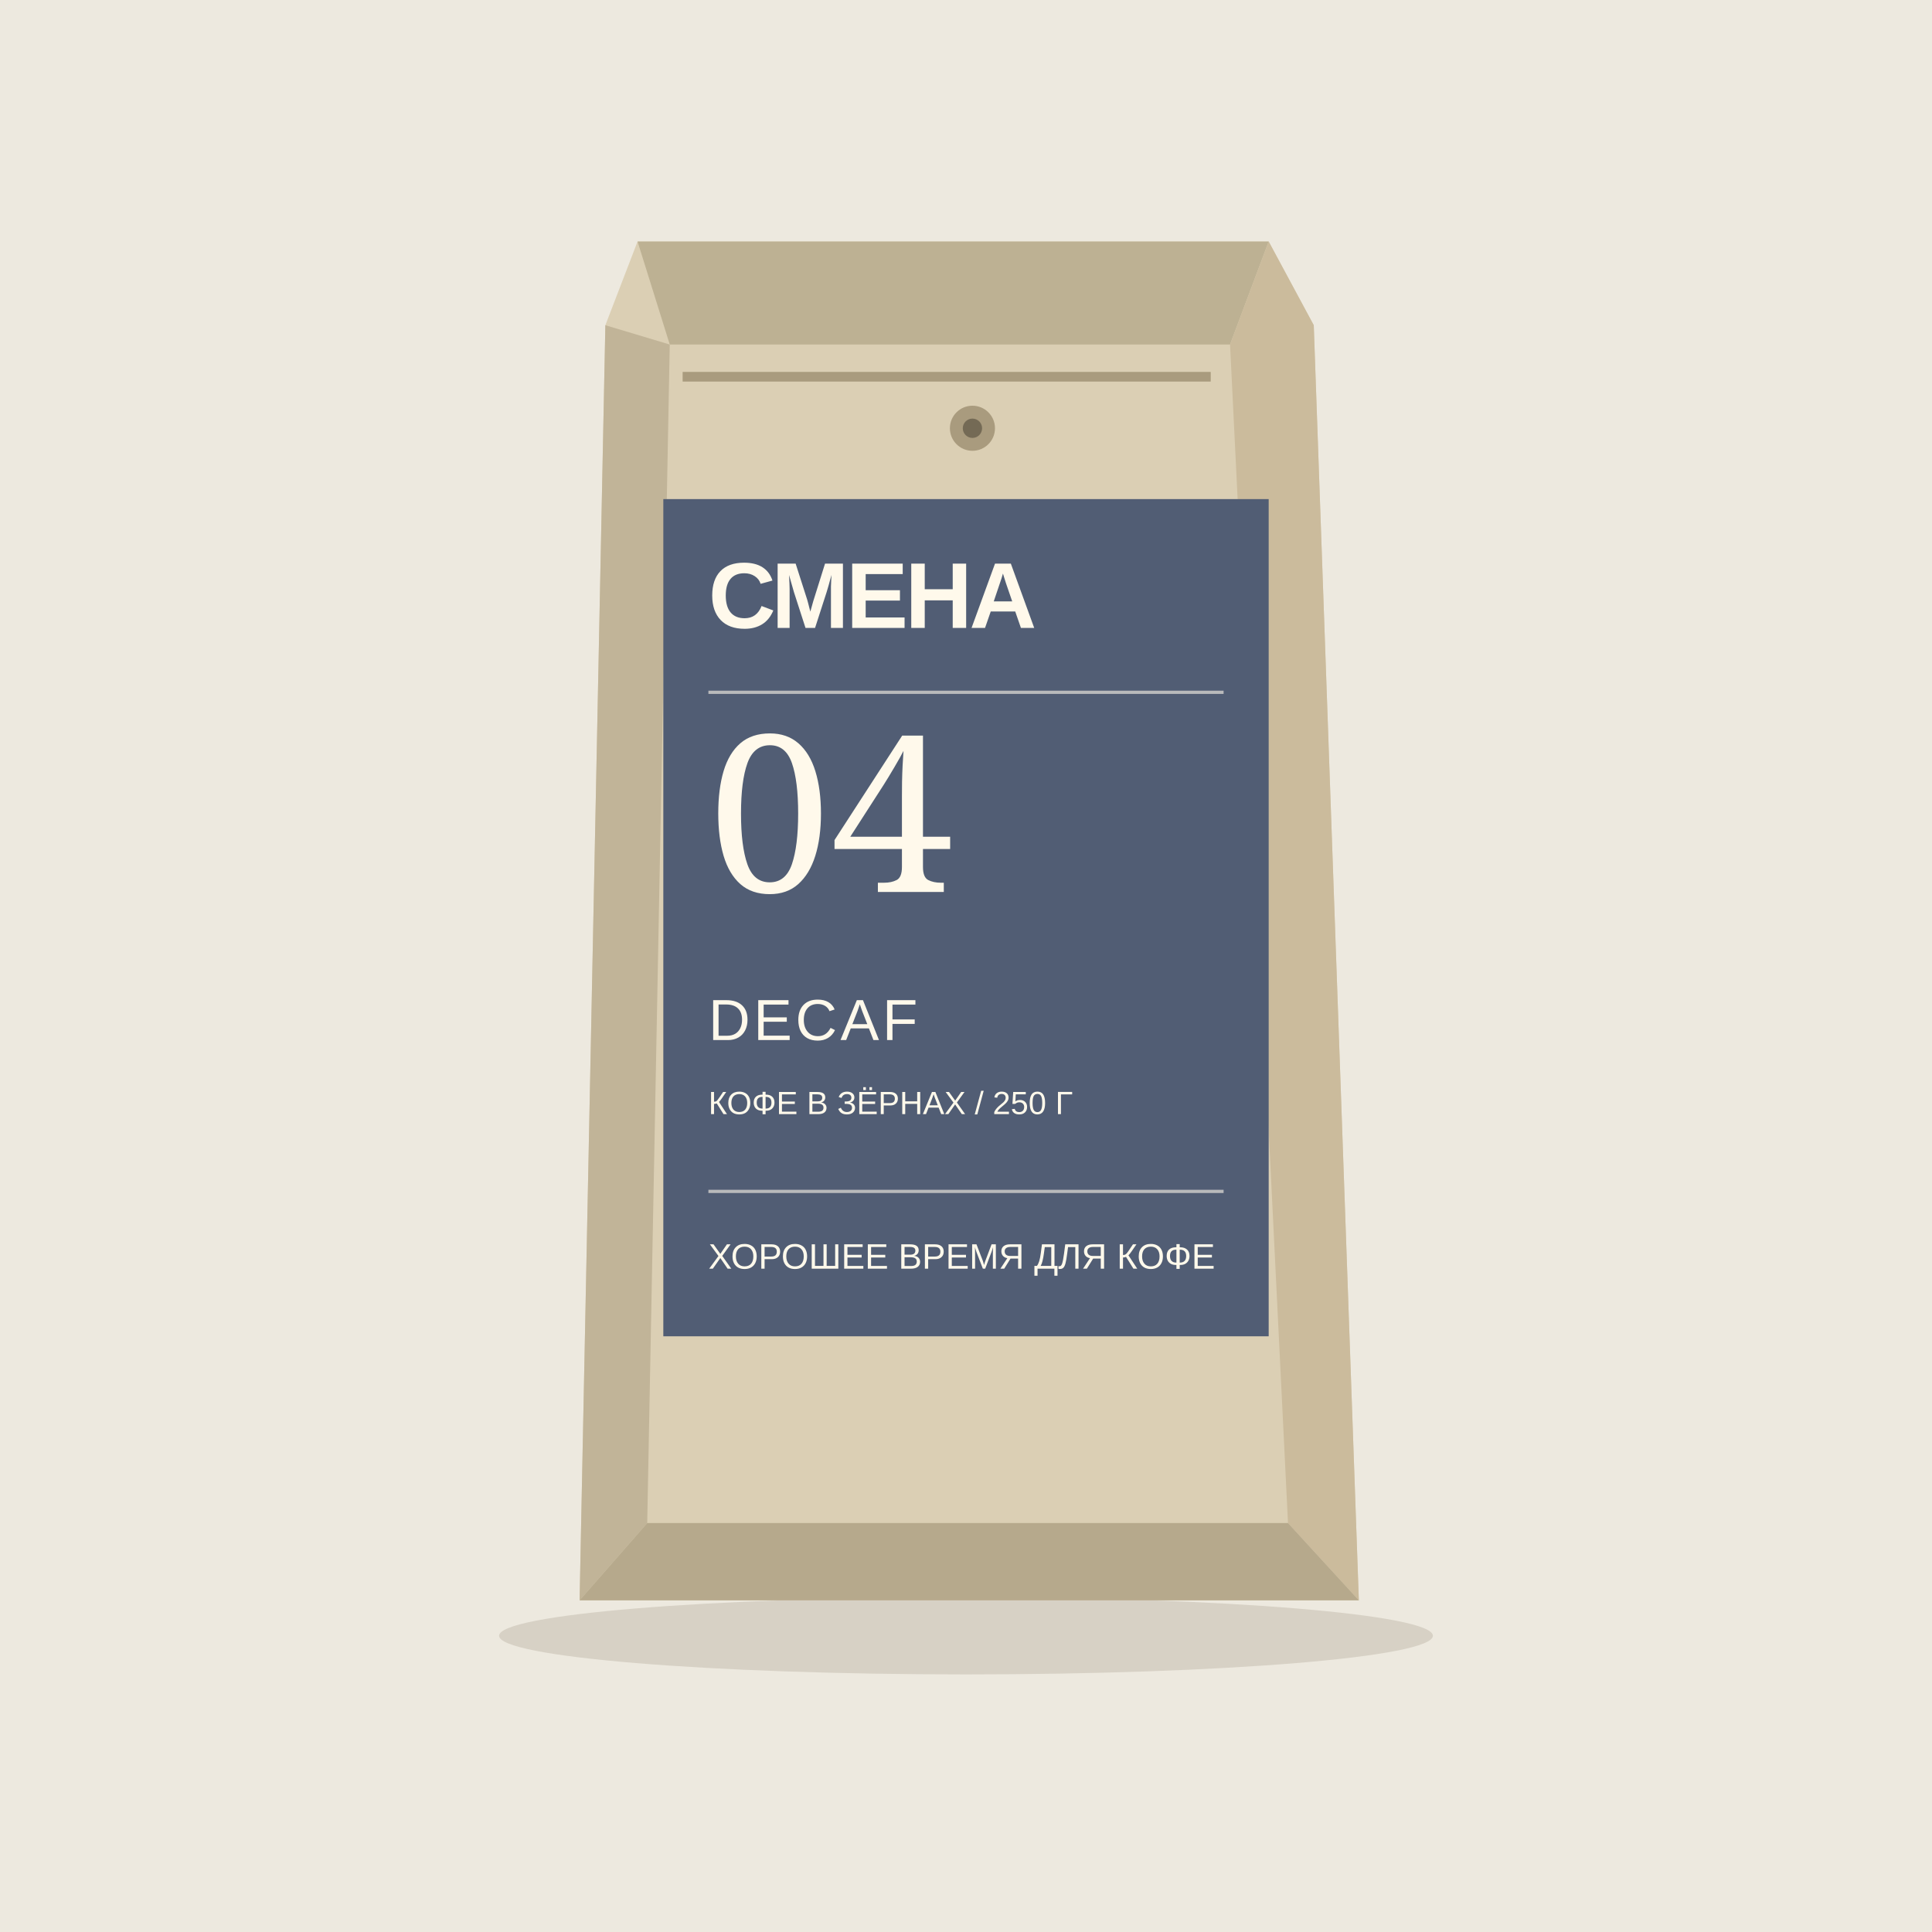
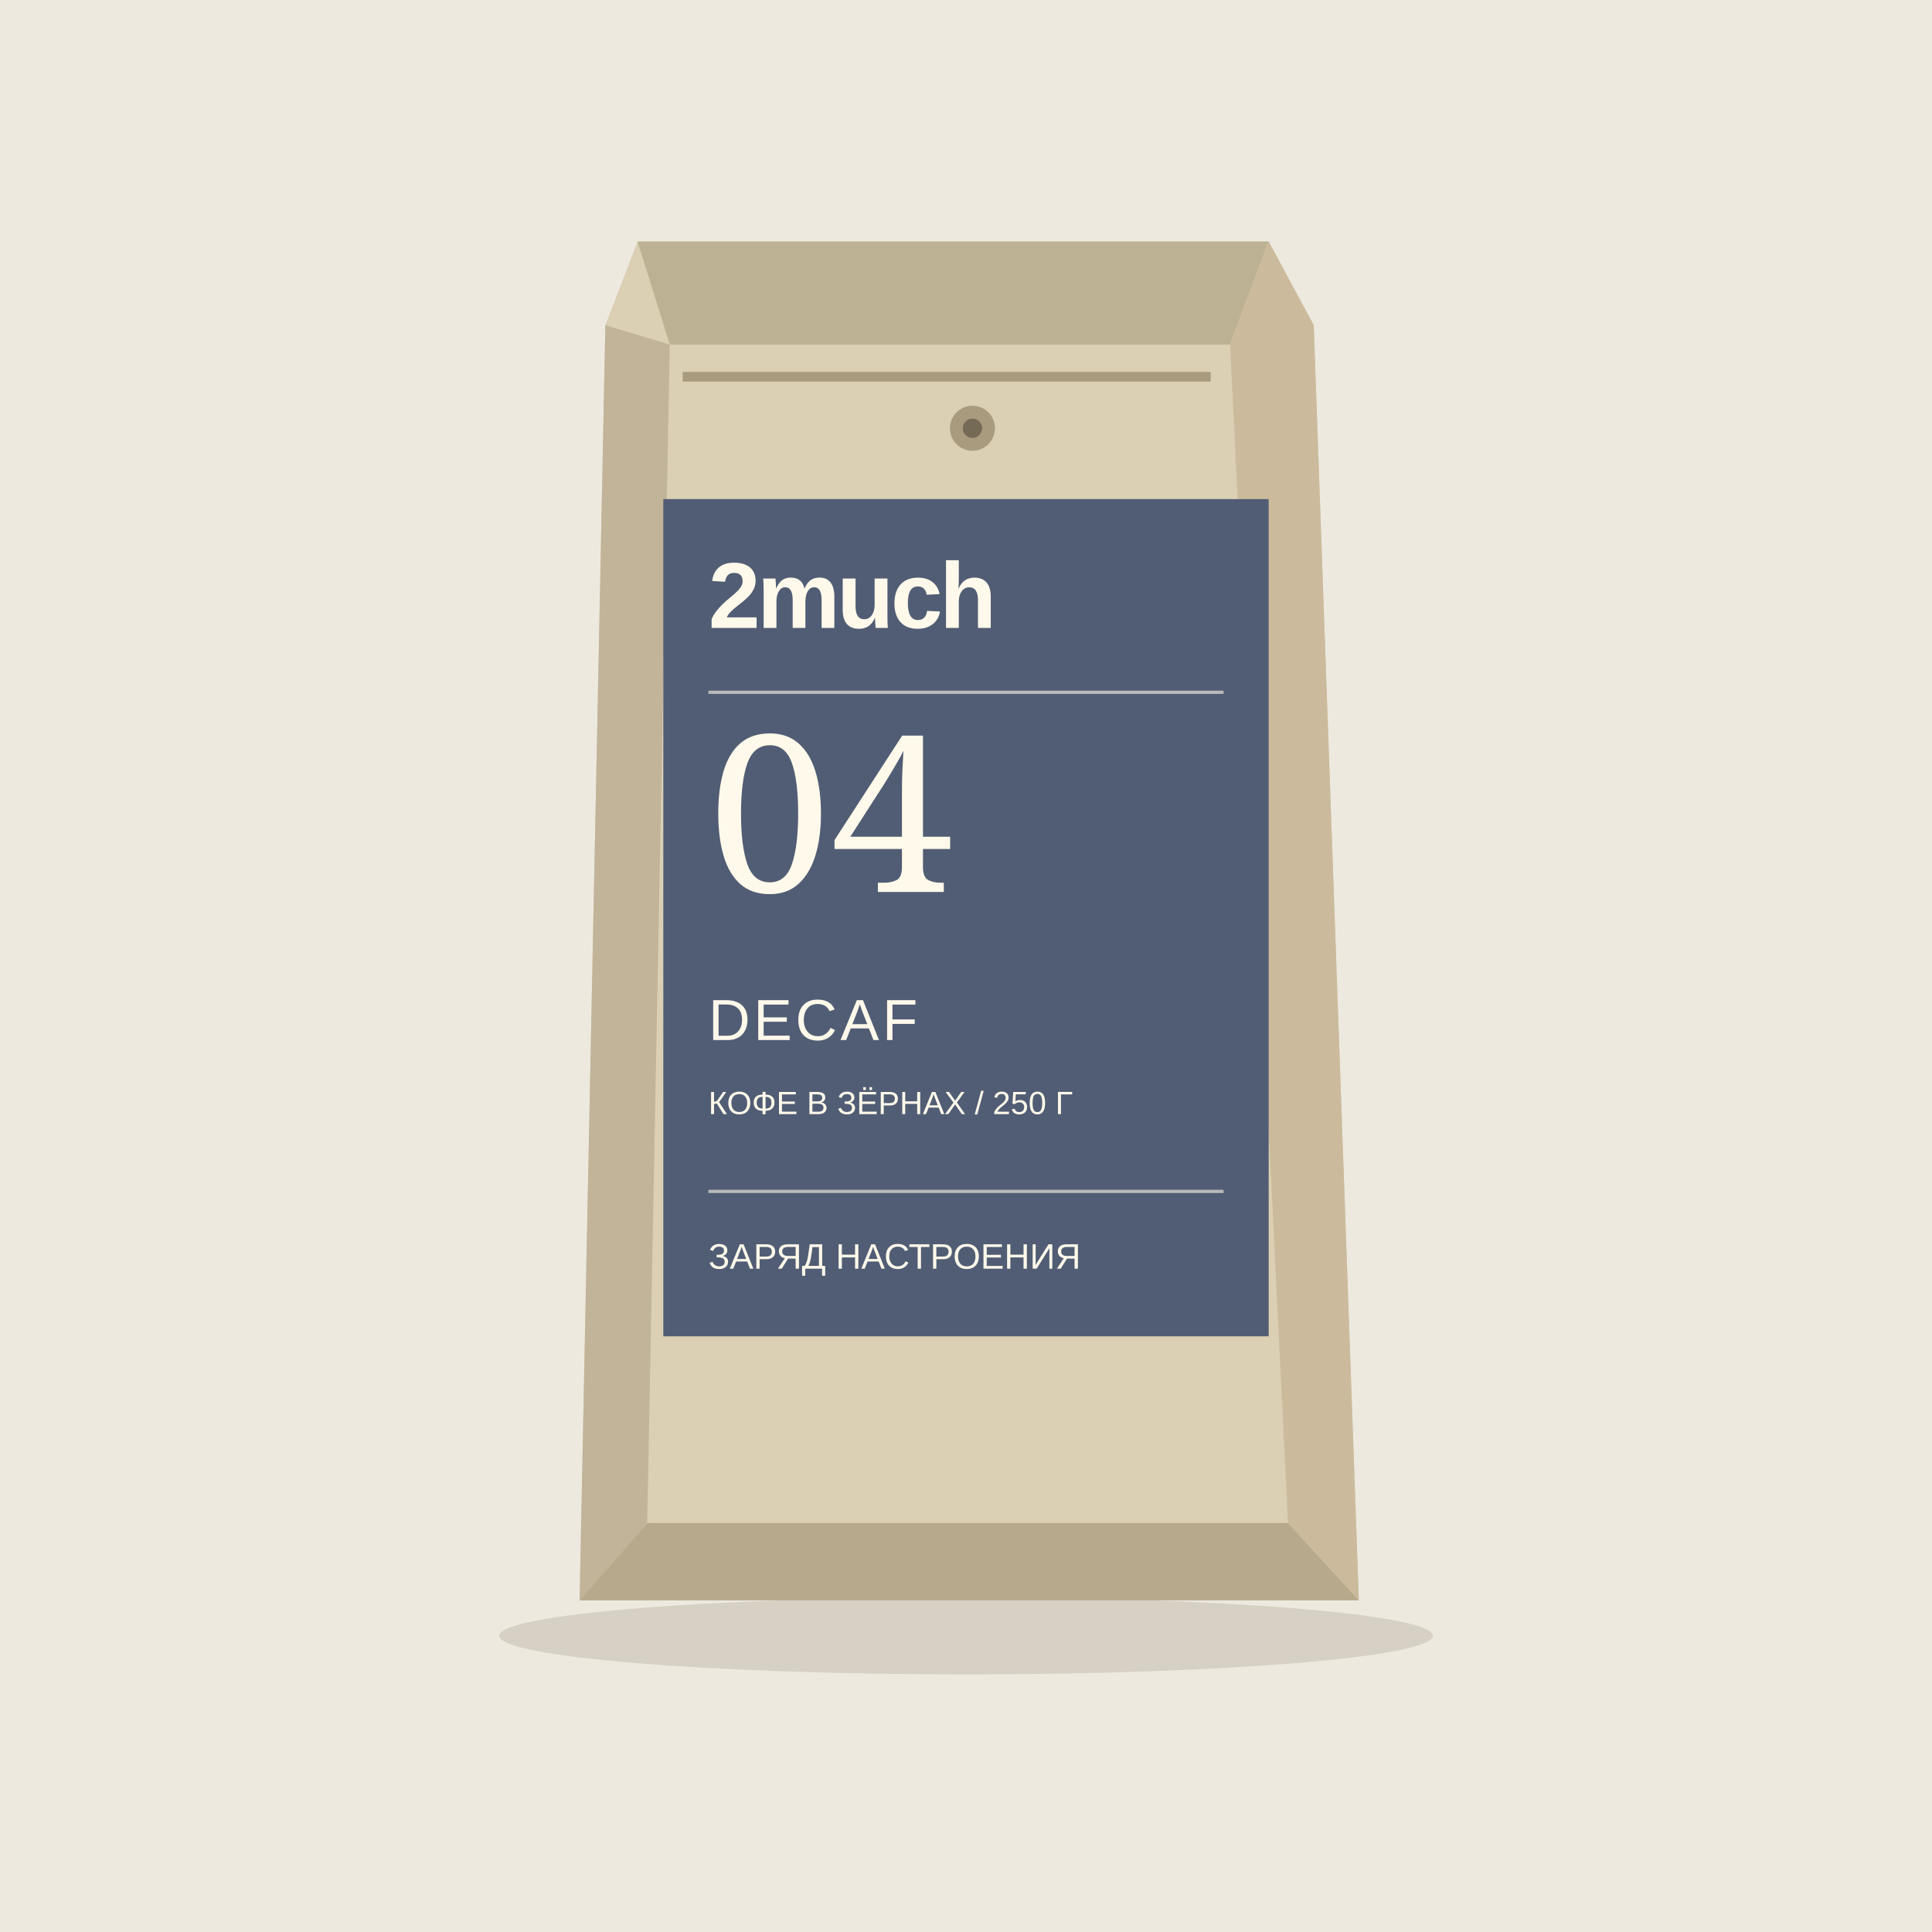
<svg xmlns="http://www.w3.org/2000/svg" viewBox="0 0 600 600">
  <rect width="100%" height="100%" fill="#ede9df" />
  <ellipse cx="300" cy="508" rx="145" ry="12" fill="#d7d1c5" />
  <g transform="translate(180 65) scale(1)">
    <path d="M18 10H214L228 36 242 432 0 432 8 36Z" fill="#dbcfb4" />
    <path d="M18 10H214L202 42H28Z" fill="#bdb193" />
    <path d="M8 36L28 42 21 408 0 432Z" fill="#c1b498" />
    <path d="M214 10L228 36 242 432 220 408 202 42Z" fill="#cbbb9c" />
    <path d="M21 408H220L242 432H0Z" fill="#b6a98c" />
    <path d="M32 52H196" stroke="#a99b7e" stroke-width="3" />
    <rect x="26" y="90" width="188" height="260" fill="#515d74" />
-     <text x="40" y="130" fill="#fff9eb" font-family="Arial,sans-serif" font-size="29" font-weight="700" letter-spacing="-1">СМЕНА</text>
+     <text x="40" y="130" fill="#fff9eb" font-family="Arial,sans-serif" font-size="29" font-weight="700" letter-spacing="-1">2much</text>
    <path d="M40 150H200" stroke="#fff9eb" opacity=".6" />
    <text x="40" y="212" fill="#fff9eb" font-family="Georgia,serif" font-size="68">04</text>
    <text x="40" y="258" fill="#fff9eb" font-family="Arial,sans-serif" font-size="18" letter-spacing="1">DECAF</text>
    <text x="40" y="281" fill="#fff9eb" font-family="Arial,sans-serif" font-size="10">КОФЕ В ЗЁРНАХ / 250 Г</text>
    <path d="M40 305H200" stroke="#fff9eb" opacity=".6" />
-     <text x="40" y="329" fill="#fff9eb" font-family="Arial,sans-serif" font-size="11">ХОРОШЕЕ ВРЕМЯ ДЛЯ КОФЕ</text>
+     <text x="40" y="329" fill="#fff9eb" font-family="Arial,sans-serif" font-size="11">ЗАРЯД НАСТРОЕНИЯ</text>
    <circle cx="122" cy="68" r="7" fill="#a99b7e" />
    <circle cx="122" cy="68" r="3" fill="#746a55" />
  </g>
</svg>
